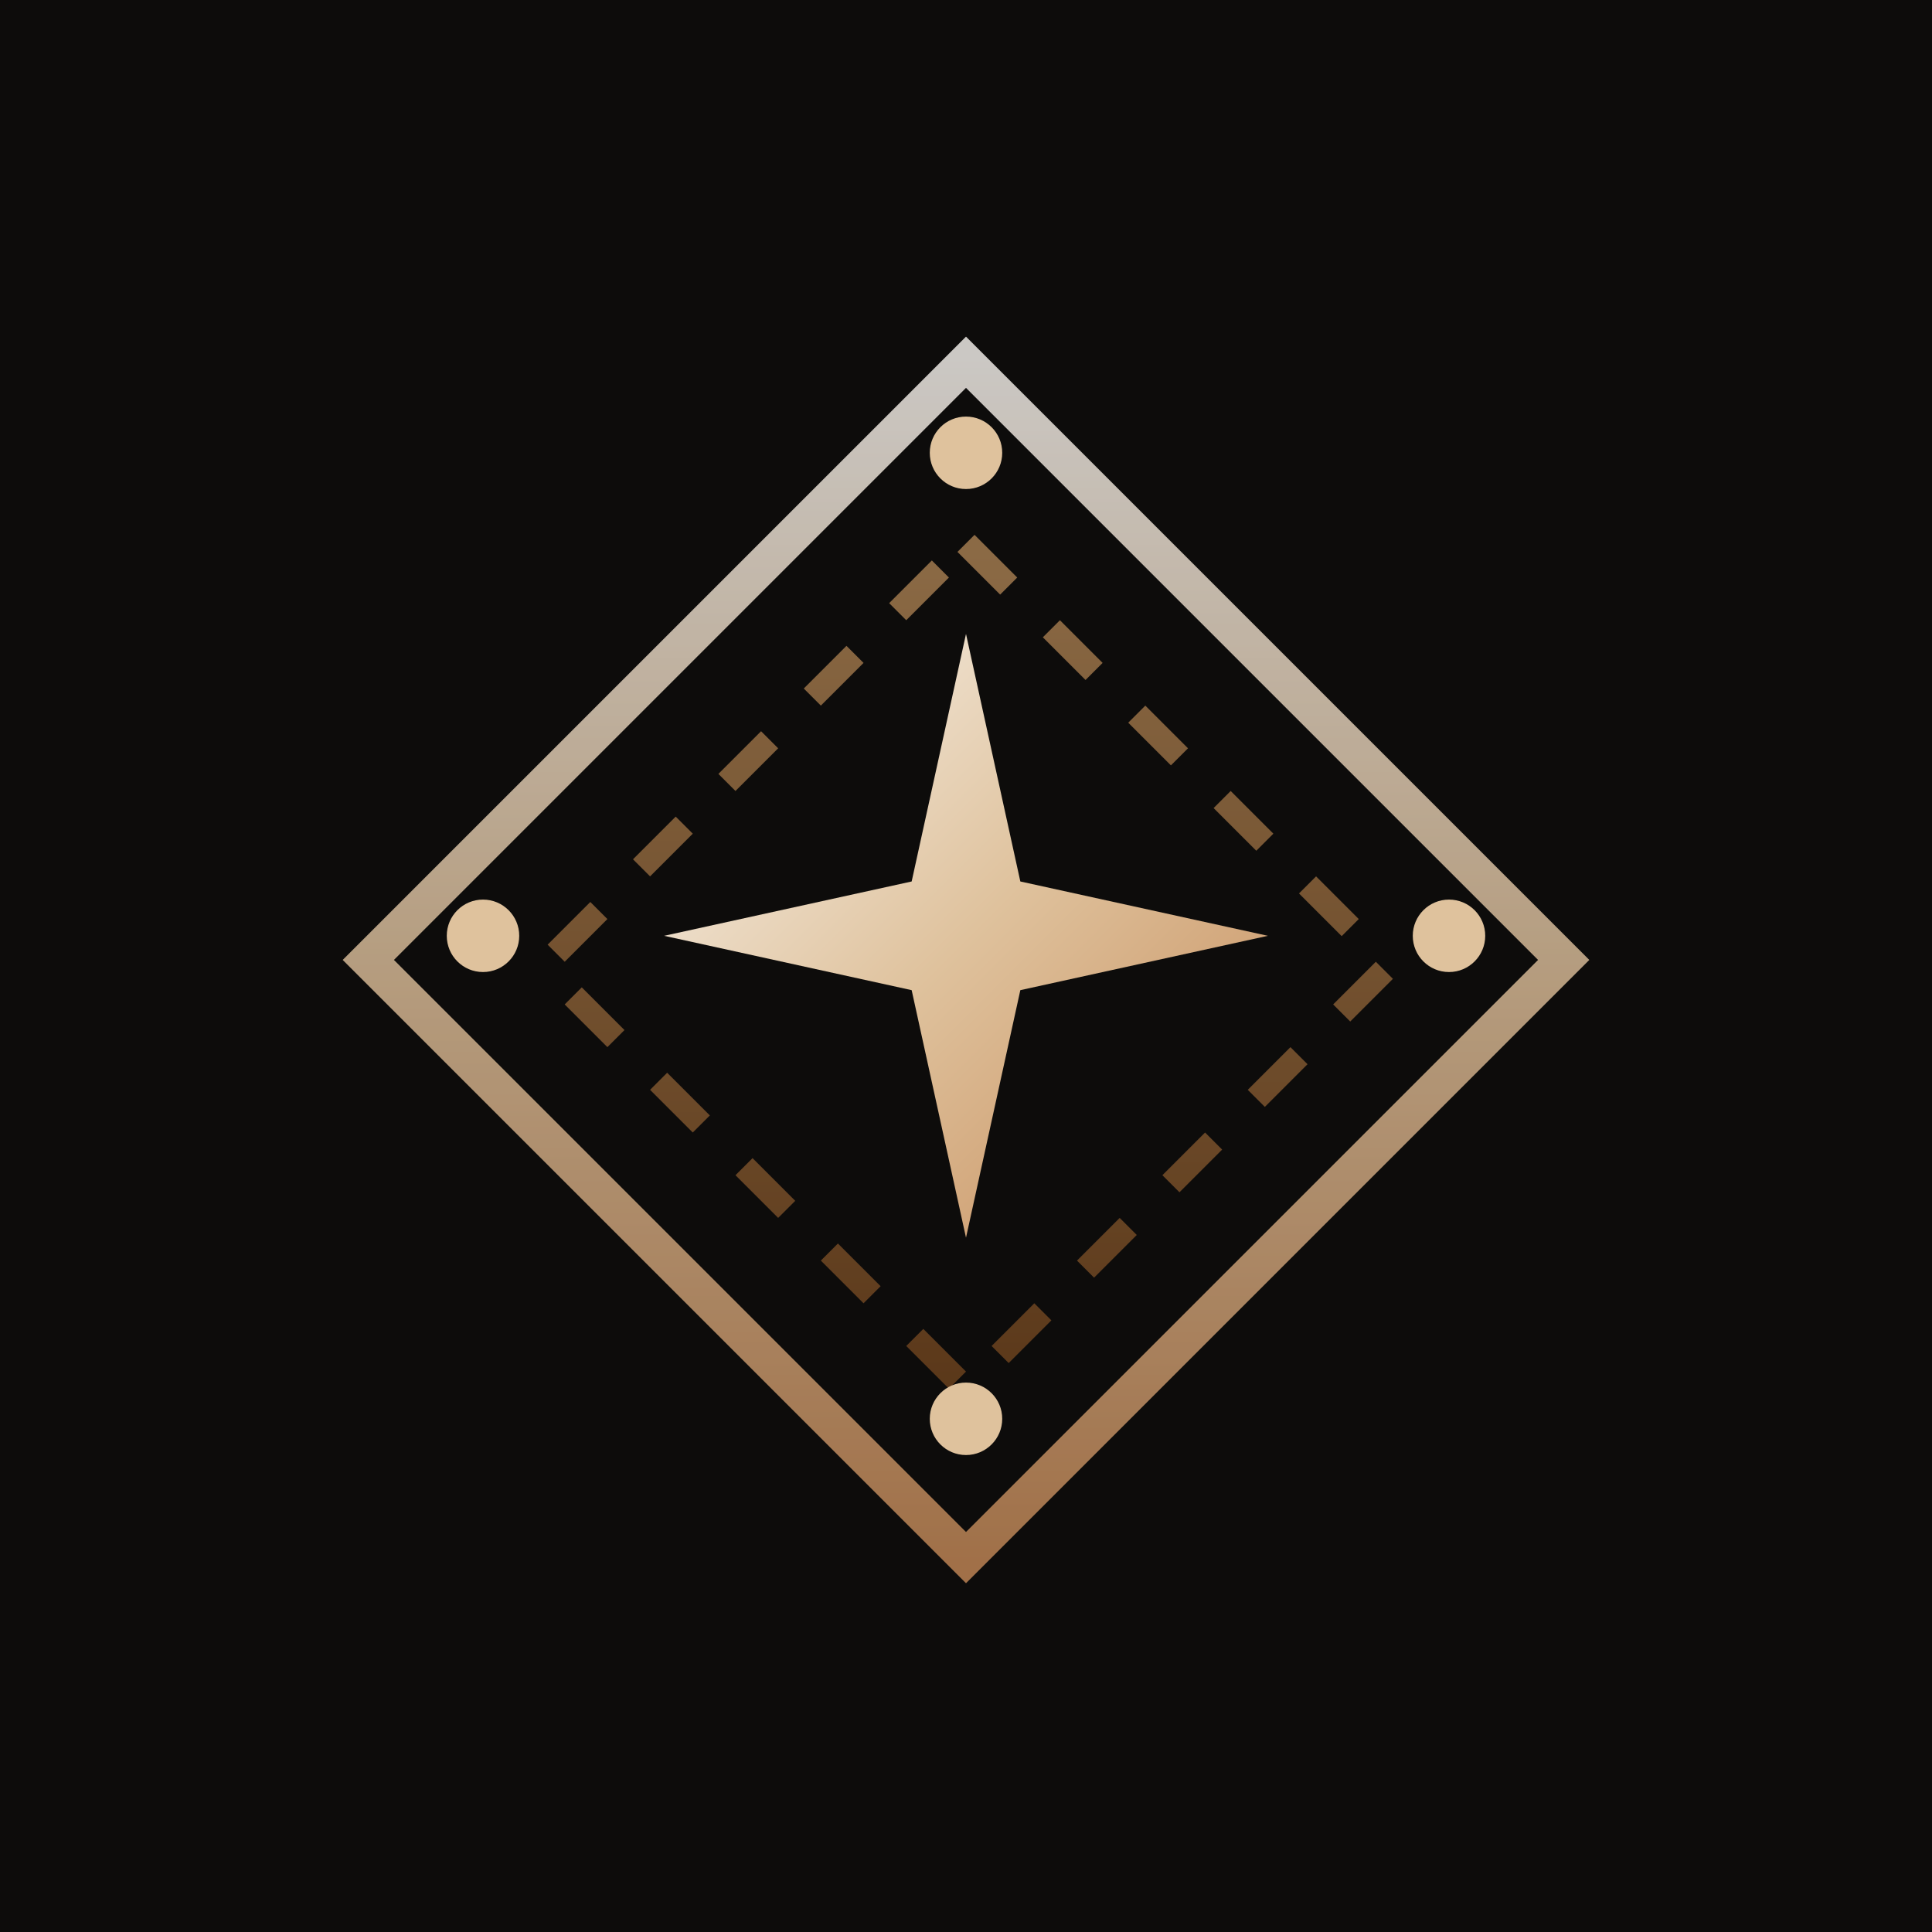
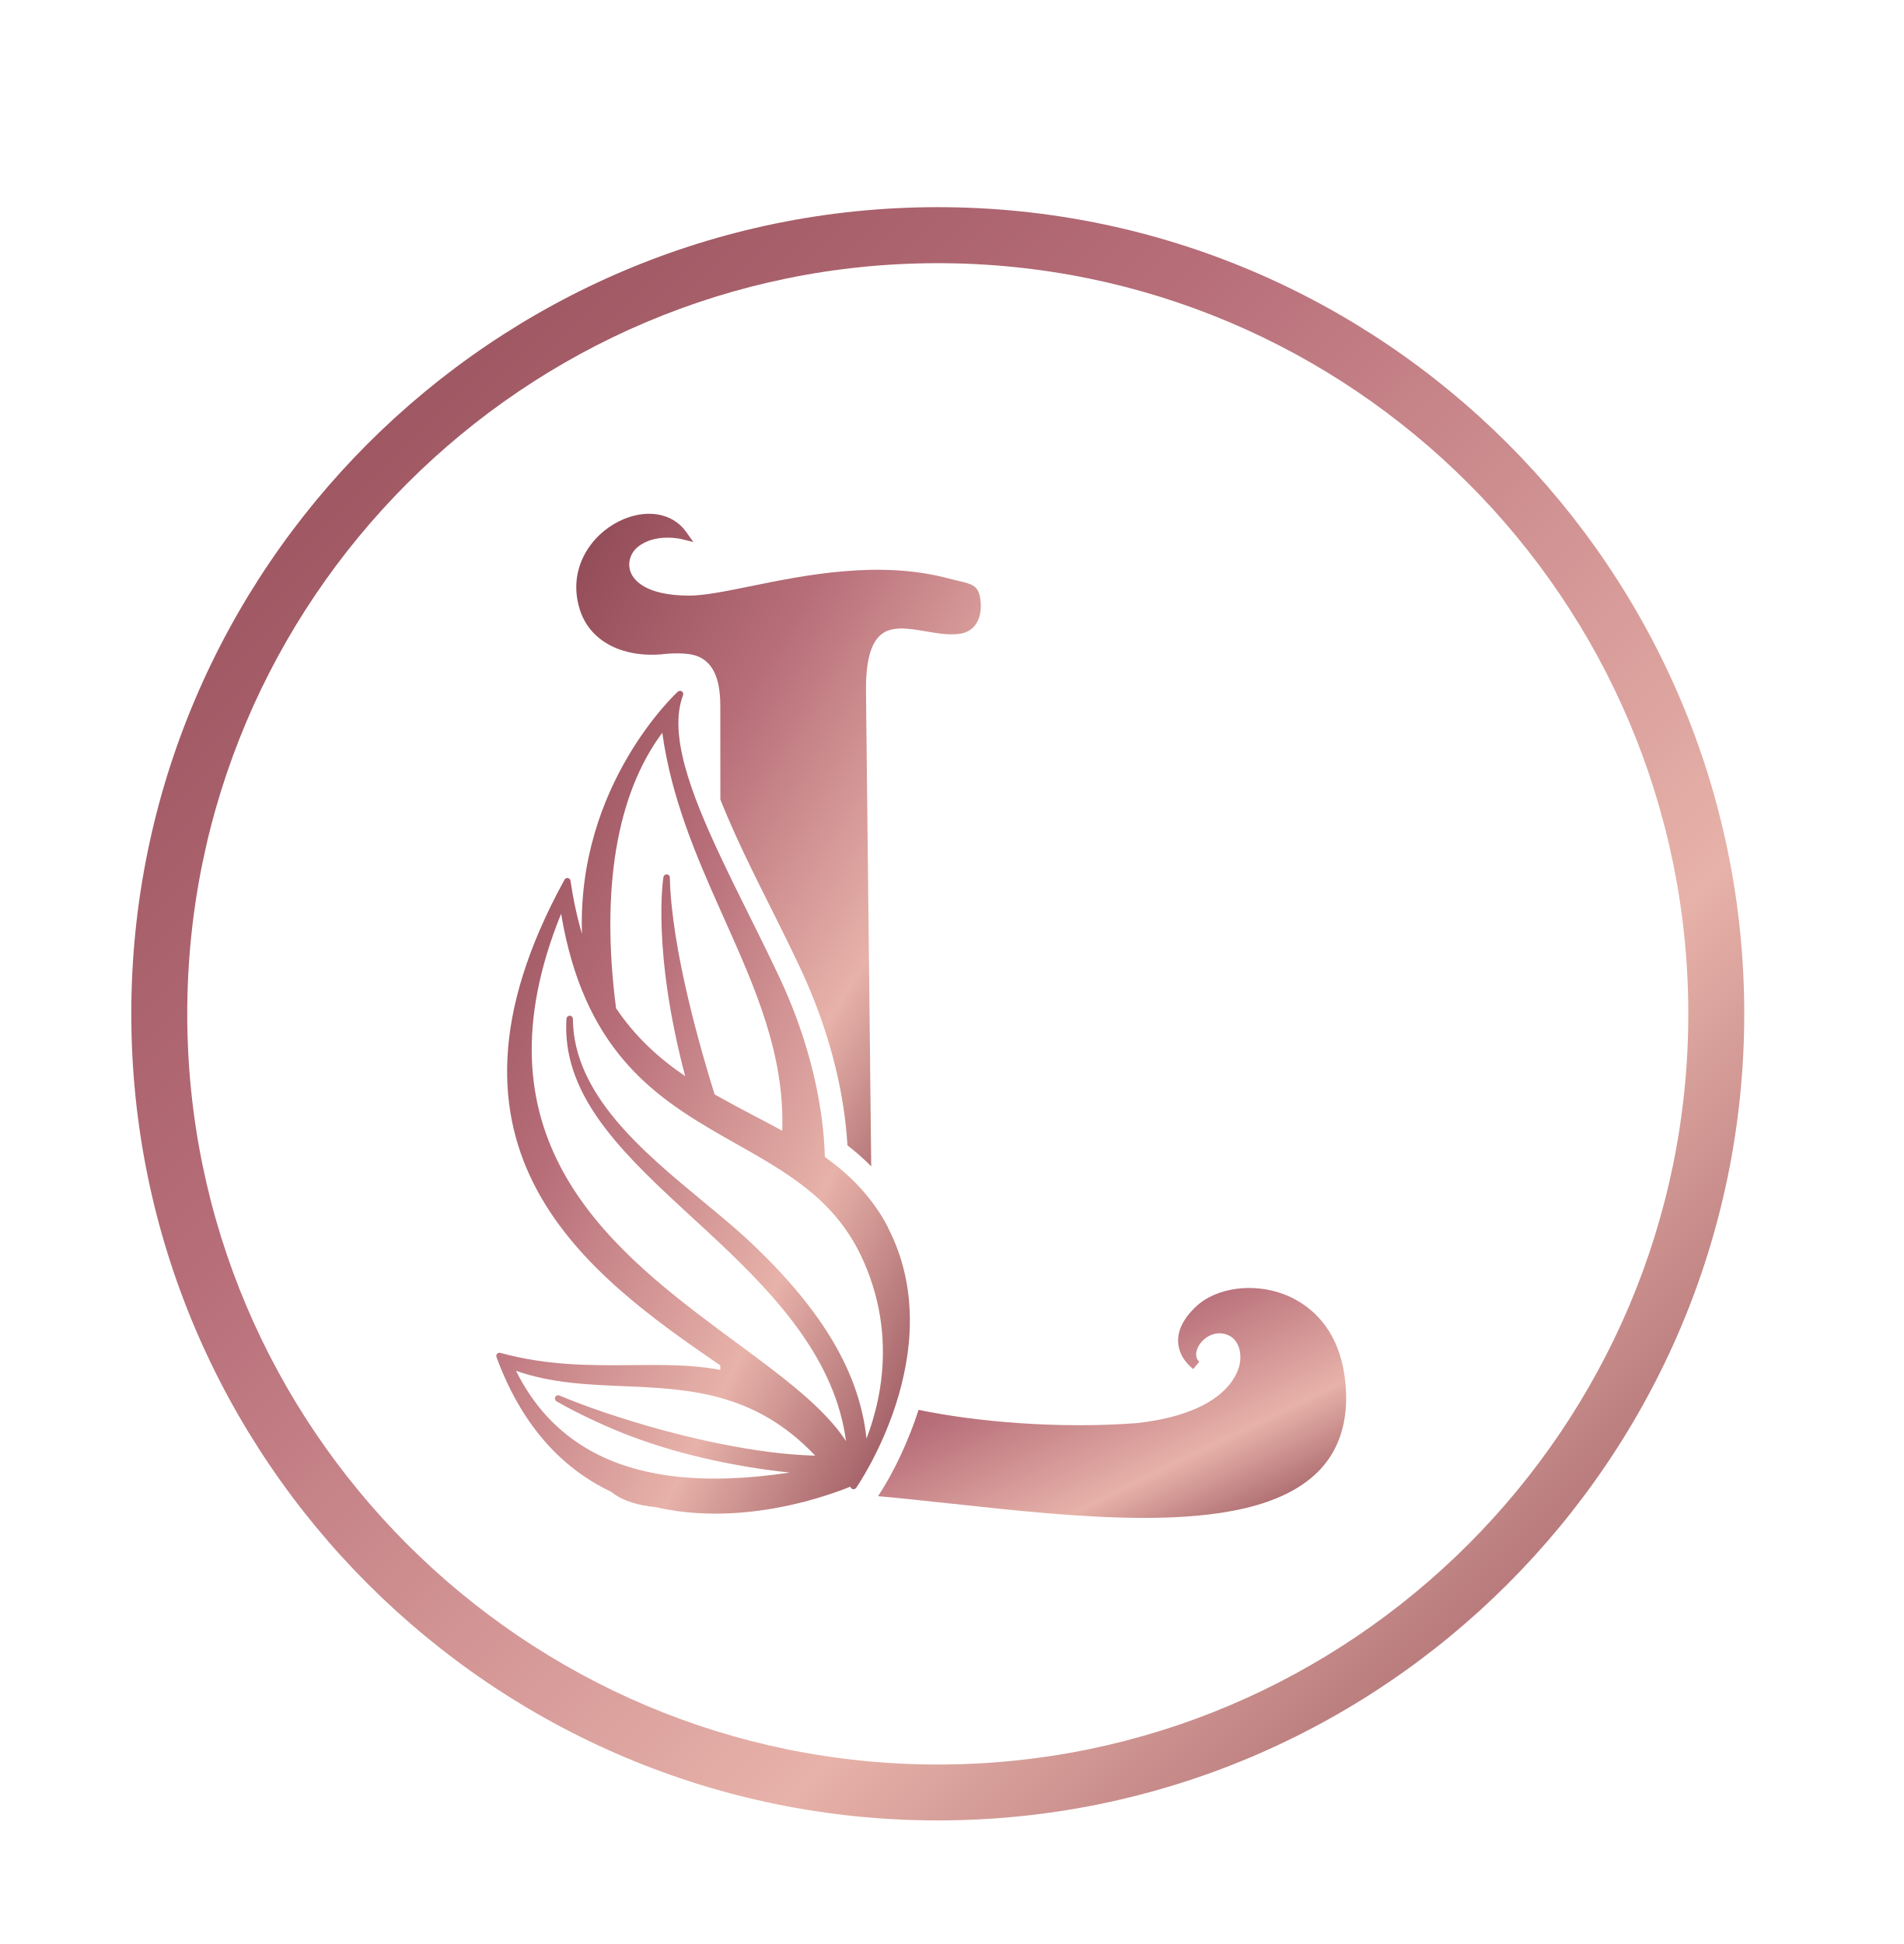
- <svg xmlns="http://www.w3.org/2000/svg" viewBox="0 0 64 64" fill="none">
+ <svg xmlns="http://www.w3.org/2000/svg" viewBox="0 0 305.52 311.93" fill="none">
  <defs>
-     <linearGradient id="emblem-gold" x1="0%" y1="0%" x2="100%" y2="100%">
-       <stop offset="0%" stop-color="#FAF7F2" />
-       <stop offset="50%" stop-color="#DFC29D" />
-       <stop offset="100%" stop-color="#C58A58" />
-     </linearGradient>
-     <linearGradient id="emblem-copper" x1="0%" y1="0%" x2="100%" y2="100%">
-       <stop offset="0%" stop-color="#E0A96D" />
-       <stop offset="100%" stop-color="#8F5524" />
+     <linearGradient id="lume-rosegold" x1="0%" y1="0%" x2="100%" y2="100%">
+       <stop offset="0%" stop-color="#8F4954" />
+       <stop offset="35%" stop-color="#B76E79" />
+       <stop offset="70%" stop-color="#E7B2A9" />
+       <stop offset="100%" stop-color="#8F4954" />
    </linearGradient>
  </defs>
-   <rect width="64" height="64" rx="0" fill="#0D0C0B" />
-   <g transform="translate(8, 8)">
-     <rect x="24" y="4" width="28" height="28" transform="rotate(45 24 4)" stroke="url(#emblem-gold)" stroke-width="1.2" opacity="0.8" />
-     <rect x="24" y="10" width="19.8" height="19.8" transform="rotate(45 24 10)" stroke="url(#emblem-copper)" stroke-width="0.8" stroke-dasharray="2 2" opacity="0.6" />
-     <path d="M24 13L25.8 21.2L34 23L25.8 24.8L24 33L22.2 24.8L14 23L22.2 21.2L24 13Z" fill="url(#emblem-gold)" />
-     <circle cx="24" cy="7" r="1.2" fill="#DFC29D" />
-     <circle cx="24" cy="39" r="1.2" fill="#DFC29D" />
-     <circle cx="8" cy="23" r="1.2" fill="#DFC29D" />
-     <circle cx="40" cy="23" r="1.2" fill="#DFC29D" />
-   </g>
+   <path fill="url(#lume-rosegold)" d="M150.5,33.24c-71.37,0-129.43,58.06-129.43,129.43s58.06,129.43,129.43,129.43,129.43-58.06,129.43-129.43S221.87,33.24,150.5,33.24ZM150.5,283.13c-66.42,0-120.45-54.04-120.45-120.45s54.03-120.45,120.45-120.45,120.45,54.04,120.45,120.45-54.03,120.45-120.45,120.45Z" />
+   <path fill="url(#lume-rosegold)" d="M106.3,104.97c2.4-.24,4.23-.15,5.43.25,2.61.9,3.87,3.52,3.87,8.03,0,2.14,0,7.59.01,15.04,3.02,7.62,7.01,15.08,10.61,22.44.73,1.5,1.46,3.01,2.17,4.52,3.46,7.36,5.99,15.31,7.1,23.38.22,1.58.41,3.37.51,5.15.24.19.49.38.73.58,1.09.88,2.12,1.82,3.09,2.79l-.84-76.14c-.05-4.76.72-7.75,2.36-9.14,1.76-1.5,4.44-1.04,7.28-.56,1.87.32,3.81.65,5.51.37,1.07-.17,1.94-.71,2.5-1.55,1.16-1.73.71-4.04.61-4.49-.38-1.71-1.39-1.96-3.41-2.43-.45-.11-.98-.23-1.59-.39-11.1-2.97-23.04-.54-31.76,1.24-3.99.81-7.44,1.51-9.85,1.51-7.29,0-9.04-2.69-9.45-3.85-.49-1.39-.02-2.98,1.17-3.95,2.78-2.27,6.92-1.29,6.96-1.28l1.97.48-1.18-1.65c-2.21-3.09-6.53-3.77-10.75-1.68-4.46,2.2-8.33,7.56-6.32,14.11,1.56,5.04,6.66,7.81,13.3,7.23Z" />
+   <path fill="url(#lume-rosegold)" d="M215.95,222.23h0c-.8-9.65-6.5-13.25-9.83-14.53-4.96-1.91-10.9-1.11-14.12,1.9-2.07,1.92-3.05,3.89-2.92,5.84.18,2.62,2.33,4.17,2.42,4.23l.96-1.15c-.87-.87-.45-2.14.18-2.97.99-1.3,2.91-2.21,4.79-1.15,1.29.73,1.91,2.59,1.52,4.51-.38,1.83-2.68,7.9-16.52,9.44-12.42.95-25.85-.21-35.01-2.13-.02.05-.03.1-.05.15-1.43,4.43-3.78,9.69-6.46,13.7,3.67.33,7.59.75,11.59,1.18,10.32,1.12,21.27,2.31,31.12,2.31,11.81,0,22.06-1.71,27.77-7.28,3.51-3.43,5.05-8.16,4.56-14.06Z" />
+   <path fill="url(#lume-rosegold)" d="M142.47,196.86c-.77-1.49-1.65-2.83-2.59-4.07-2.15-2.85-4.7-5.16-7.51-7.15-.1-4.73-1.08-15.63-7.29-28.83-1.58-3.37-3.27-6.77-4.9-10.05-1.58-3.17-3.13-6.31-4.56-9.35-4.9-10.41-8.33-19.74-6-25.86.09-.22,0-.47-.19-.61s-.46-.12-.64.04c-.17.15-16.21,14.91-15.39,38.87-.76-2.58-1.38-5.41-1.84-8.53-.03-.22-.2-.39-.42-.43-.22-.04-.44.06-.54.26-23.93,43.52,3.9,63.47,25,77.94v.72c-4.48-.85-9.14-.82-14.05-.77-6.68.06-13.59.13-21.25-1.96-.19-.05-.39,0-.52.15-.13.14-.17.35-.1.53,3.83,10.4,10.03,17.66,18.43,21.62.03.02.05.05.08.07,1.81,1.43,4.31,2.12,7.08,2.39,9.09,2.09,18.15.65,24.39-1.03,1.52-.41,2.86-.83,4-1.22,1.17-.4,2.12-.76,2.81-1.04,0,.01,0,.02.01.04.06.19.22.33.41.36.07.01.15,0,.22-.01.11-.03.22-.1.29-.2.08-.11,3.83-5.52,6.36-13.35,2.58-7.99,3.89-18.51-1.3-28.5ZM106.29,117.61c1.47,10.49,5.4,19.63,9.33,28.44.2.46.41.92.61,1.37,4.99,11.16,9.71,21.75,9.31,34.01-1.45-.79-2.92-1.56-4.41-2.34-1.84-.96-3.69-1.94-5.52-2.97-.3-.17-.61-.33-.92-.51-2.16-6.88-6.94-23.3-7.19-34.81,0-.27-.21-.48-.48-.5-.27-.02-.5.17-.55.43-.02.12-1.89,11.54,3.49,31.95-4.12-2.81-7.95-6.23-11.09-10.9-2.47-19.09.07-34.32,7.4-44.18ZM94.63,232.69c-5.09-2.88-9.02-7.1-11.82-12.74,5.56,1.98,11.49,2.23,17.24,2.47,5.16.22,10.4.44,15.56,1.87,5.21,1.45,10.34,4.12,15.22,9.28-4.59-.11-9.87-.82-15.26-1.91-4.58-.92-9.24-2.12-13.64-3.45-1.79-.54-3.55-1.11-5.23-1.68-2.48-.85-4.82-1.73-6.93-2.61-.11-.05-.23-.05-.33-.02-.14.04-.26.13-.33.27-.12.24-.03.54.2.68,2.02,1.17,4.13,2.22,6.29,3.22,1.91.88,3.86,1.72,5.88,2.47,4.1,1.53,8.43,2.78,12.96,3.76,3.95.86,8.04,1.54,12.3,1.98-13.61,2.05-24.25.86-32.12-3.59ZM139.06,230.84c-1.1-10.46-6.97-20.44-18.32-31.23-1.56-1.49-3.3-2.98-5.12-4.51-.91-.76-1.84-1.53-2.79-2.32-9.74-8.06-20.79-17.19-20.89-29.29,0-.28-.22-.5-.5-.51-.28,0-.51.21-.53.48-.75,11.61,7.84,20.52,18.28,30.14l1.59,1.47c1.59,1.46,3.22,2.96,4.83,4.48,9.36,8.84,18.47,18.87,20.16,31.68-3.51-5.39-10.15-10.3-17.71-15.88-.81-.6-1.63-1.21-2.46-1.82-18.67-13.88-39.89-31.52-25.55-66.91,3.61,21.51,14.48,29.1,25.56,35.47.89.51,1.77,1.01,2.66,1.51,7.93,4.49,15.43,8.73,19.77,17.6.82,1.68,1.47,3.34,1.99,4.97,2.2,6.93,1.91,13.32.89,18.31-.52,2.51-1.21,4.67-1.86,6.35Z" />
</svg>
